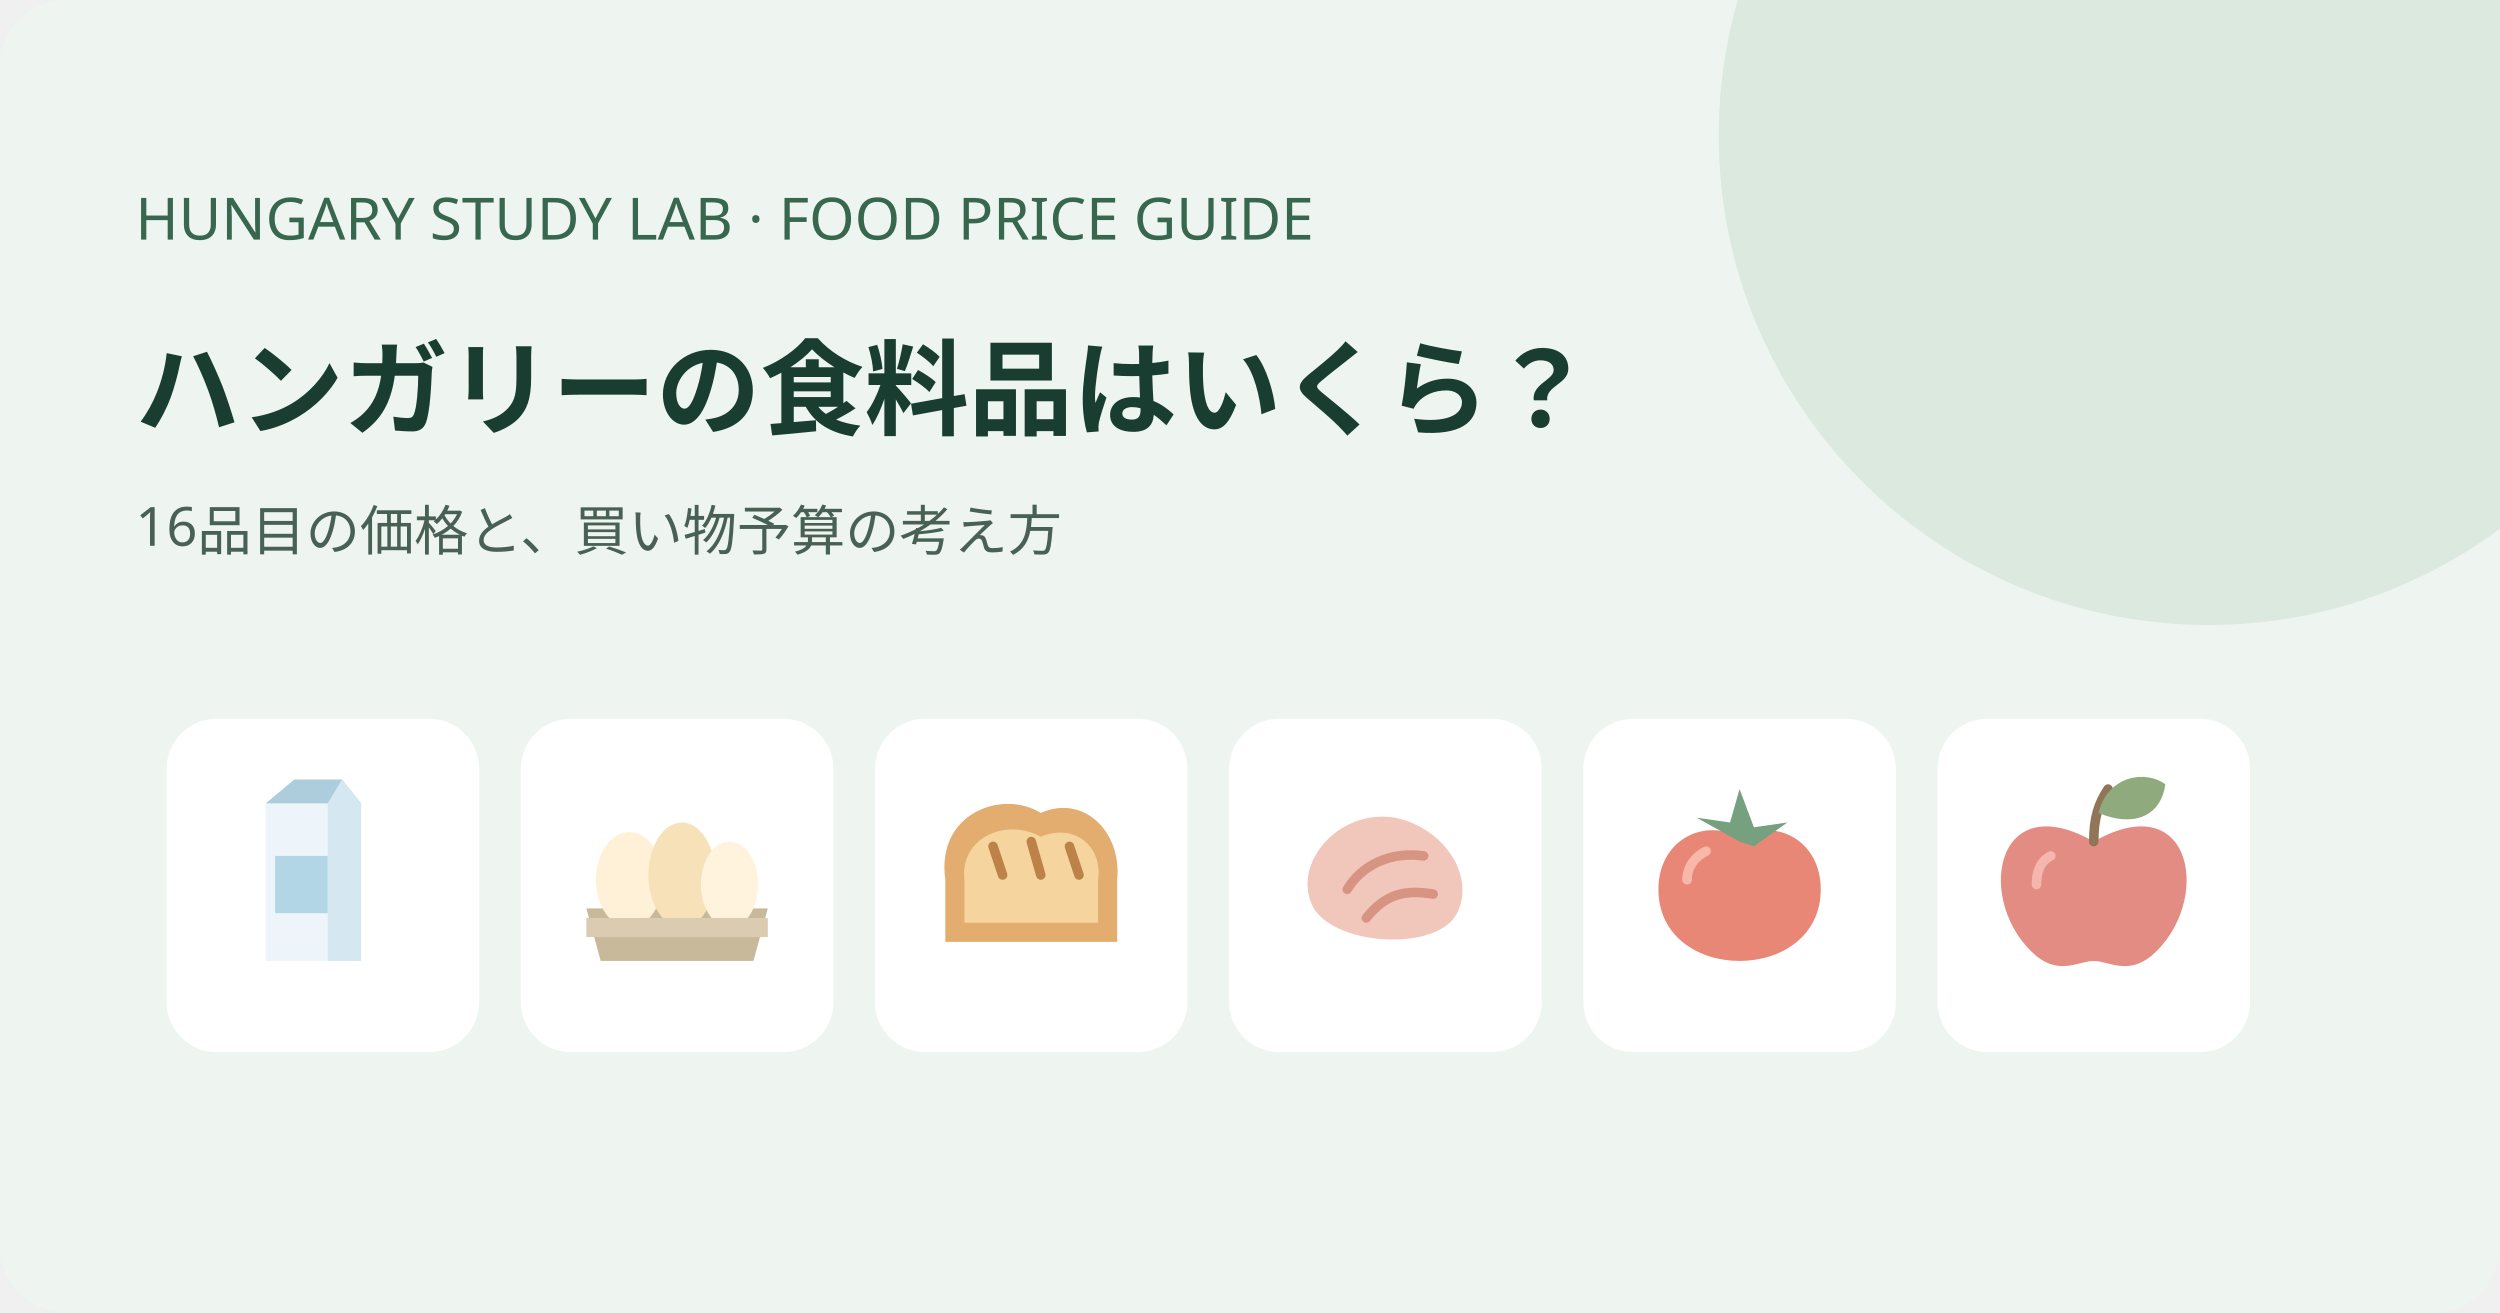
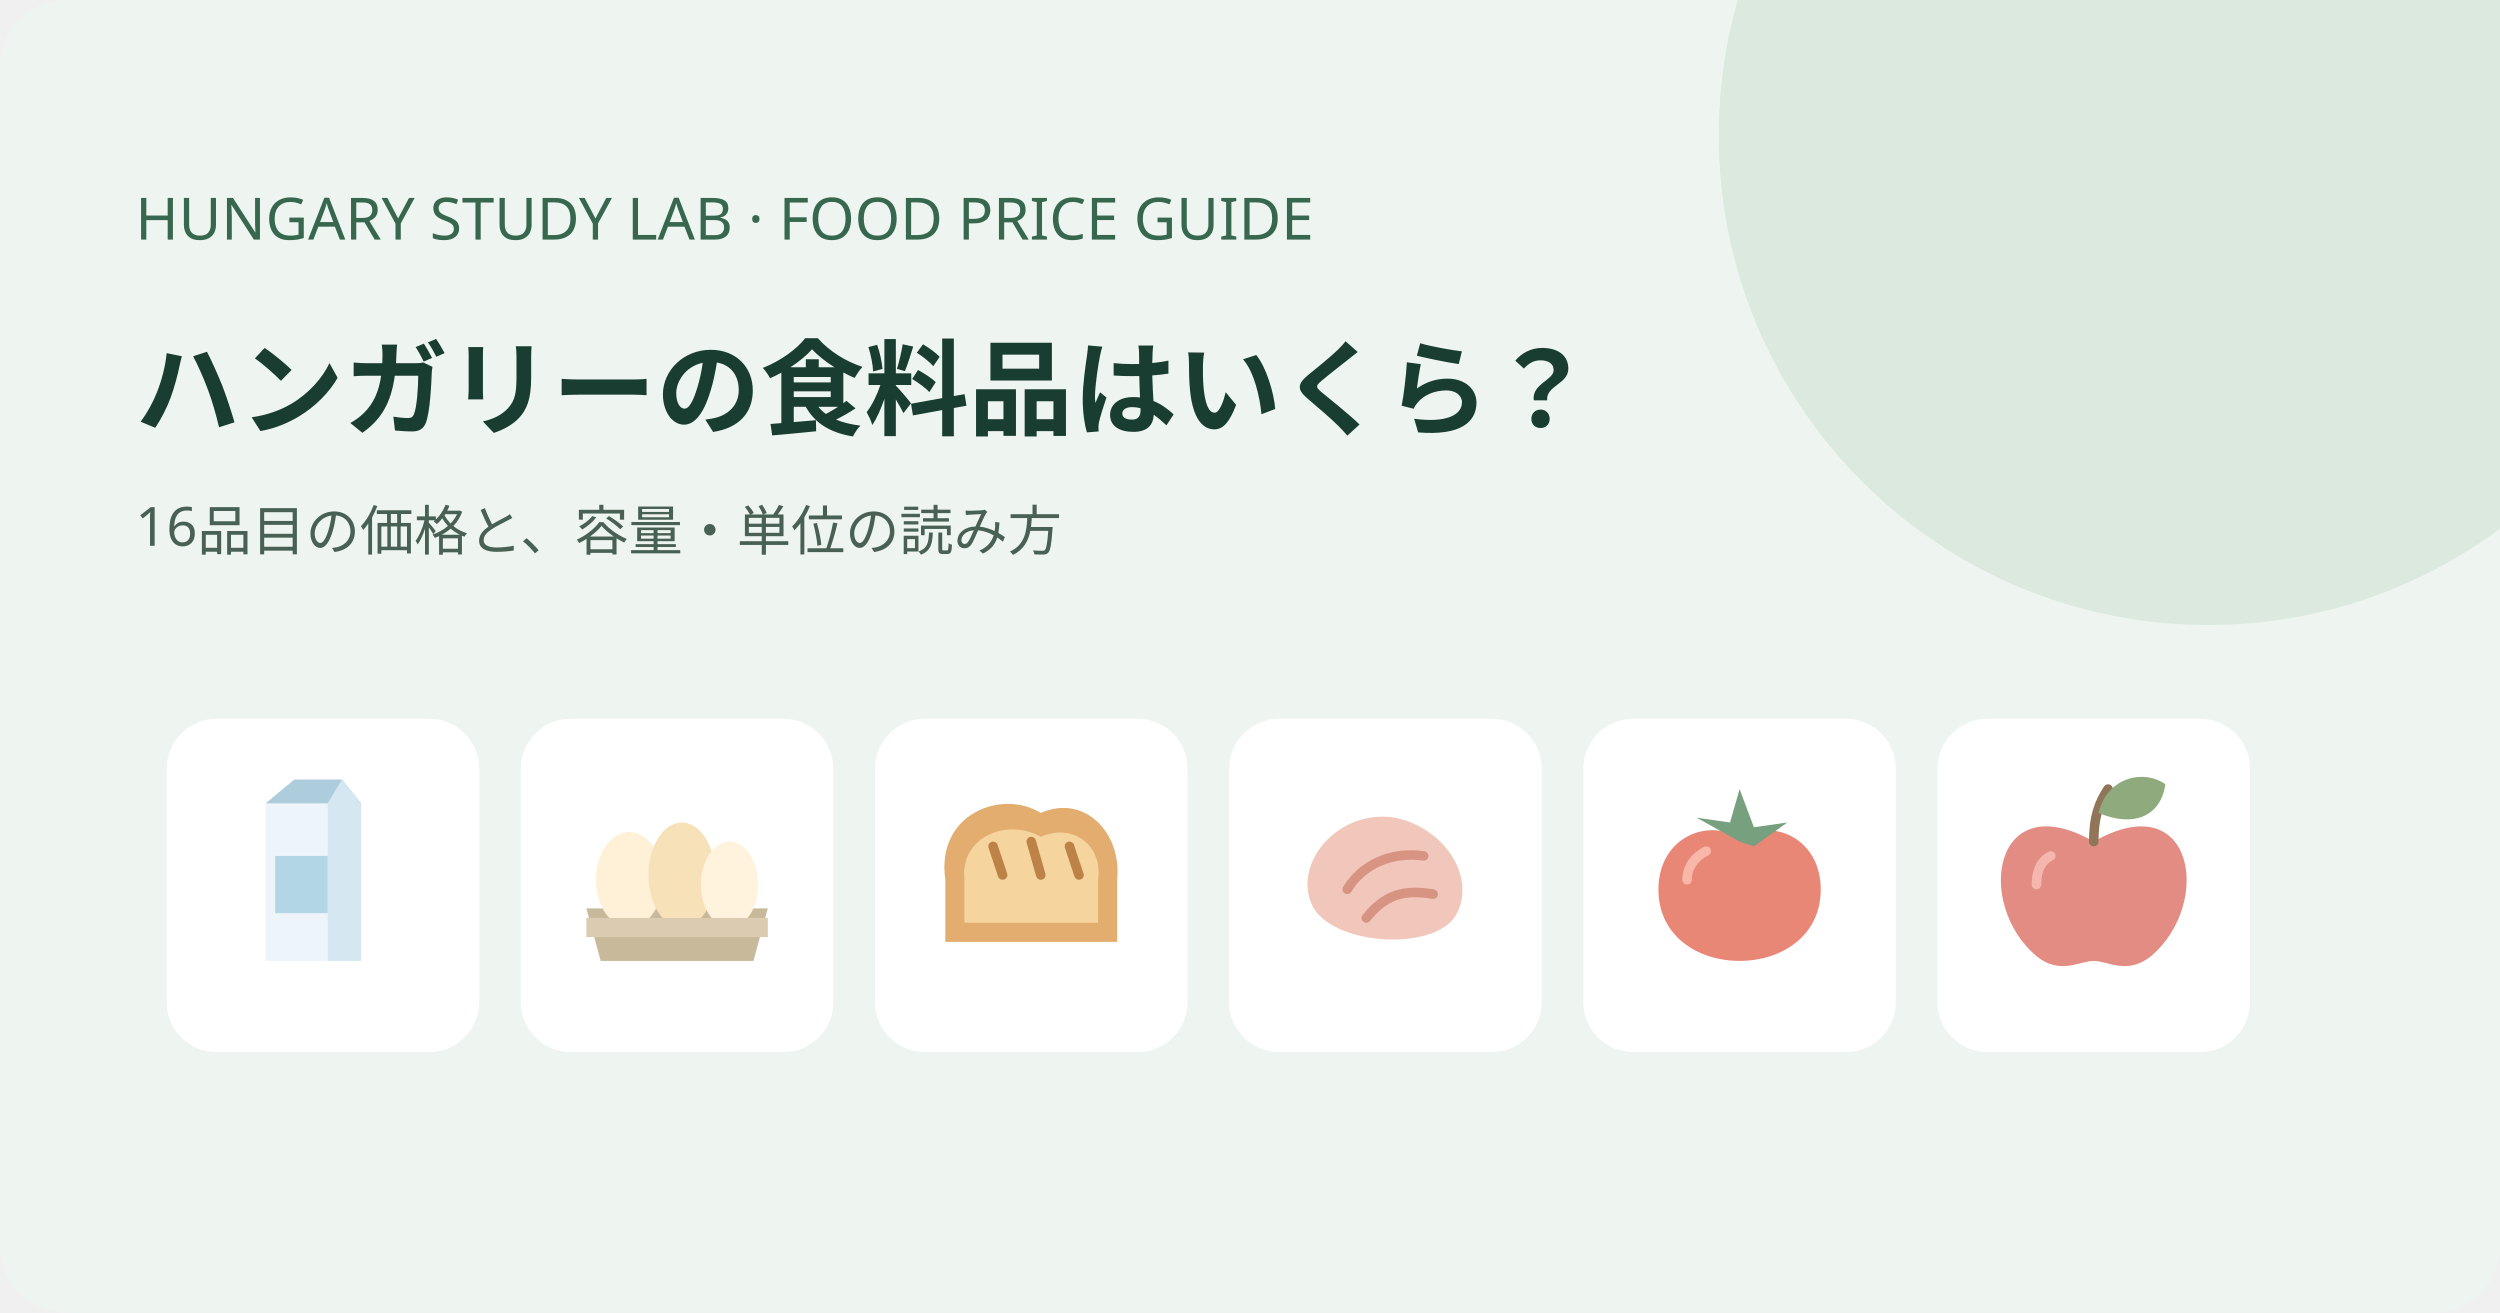
<svg xmlns="http://www.w3.org/2000/svg" width="1200" height="630" viewBox="0 0 1200 630">
  <rect width="1200" height="630" rx="32" fill="#eef5f0" />
  <circle cx="1060" cy="65" r="235" fill="#dbe9de" />
  <text x="65" y="115" font-family="sans-serif" font-size="28" fill="#38674f">HUNGARY STUDY LAB · FOOD PRICE GUIDE</text>
  <text x="65" y="205" font-family="sans-serif" font-size="50" font-weight="bold" fill="#193d31">ハンガリーの食料品はいくら？</text>
-   <text x="65" y="262" font-family="sans-serif" font-size="26" fill="#486154">16品目の価格と、買い物予算の考え方</text>
+   <text x="65" y="262" font-family="sans-serif" font-size="26" fill="#486154">16品目の価格と、容量・単位の読み方</text>
  <rect x="80" y="345" width="150" height="160" rx="24" fill="white" />
  <svg x="100" y="365" viewBox="0 0 48 48" class="foodIcon" width="110" height="110" aria-hidden="true" focusable="false" stroke-linecap="round" stroke-linejoin="round" stroke-width="2">
    <path fill="#edf5fa" d="M12 9h20v33H12z" />
    <path fill="#adcddd" d="m12 9 6-5h10l4 5z" />
    <path fill="#d5e8f1" d="m28 4 4 5v33h-7V9z" />
    <path fill="#b3d6e7" d="M14 20h11v12H14z" />
  </svg>
  <rect x="250" y="345" width="150" height="160" rx="24" fill="white" />
  <svg x="270" y="365" viewBox="0 0 48 48" class="foodIcon" width="110" height="110" aria-hidden="true" focusable="false" stroke-linecap="round" stroke-linejoin="round" stroke-width="2">
    <path fill="#c9b99b" d="M5 31h38l-3 11H8z" />
    <ellipse fill="#fff1d7" cx="14" cy="25" rx="7" ry="10" />
    <ellipse fill="#f7e1b8" cx="25" cy="24" rx="7" ry="11" />
    <ellipse fill="#fff3de" cx="35" cy="26" rx="6" ry="9" />
    <path fill="#dbcbb0" d="M5 33h38v4H5z" />
  </svg>
  <rect x="420" y="345" width="150" height="160" rx="24" fill="white" />
  <svg x="440" y="365" viewBox="0 0 48 48" class="foodIcon" width="110" height="110" aria-hidden="true" focusable="false" stroke-linecap="round" stroke-linejoin="round" stroke-width="2">
    <path fill="#e2ad6e" d="M6 25c-2-14 12-19 20-14 9-4 17 4 16 14v13H6z" />
    <path fill="#f5d49e" d="M10 25c-1-9 9-13 16-9 7-3 13 2 12 9v9H10z" />
    <path d="m16 18 2 6m6-7 2 7m6-6 2 6" stroke="#bd8248" fill="none" />
  </svg>
  <rect x="590" y="345" width="150" height="160" rx="24" fill="white" />
  <svg x="610" y="365" viewBox="0 0 48 48" class="foodIcon" width="110" height="110" aria-hidden="true" focusable="false" stroke-linecap="round" stroke-linejoin="round" stroke-width="2">
    <path fill="#f1c7bb" d="M9 31c-5-9 5-21 17-19 10 2 17 12 13 20-4 8-25 7-30-1z" />
    <path d="M16 27c3-5 9-8 16-7M20 33c4-5 8-6 14-5" fill="none" stroke="#d89483" />
  </svg>
  <rect x="760" y="345" width="150" height="160" rx="24" fill="white" />
  <svg x="780" y="365" viewBox="0 0 48 48" class="foodIcon" width="110" height="110" aria-hidden="true" focusable="false" stroke-linecap="round" stroke-linejoin="round" stroke-width="2">
    <path fill="#e98776" d="M7 27c0-10 9-15 17-11 8-4 17 1 17 11 0 20-34 20-34 0z" />
    <path fill="#76a07e" d="m24 17-9-5 7 1 2-7 3 8 7-1-7 5z" />
    <path d="M13 25c0-3 2-5 4-6" stroke="#f8b7a8" fill="none" />
  </svg>
  <rect x="930" y="345" width="150" height="160" rx="24" fill="white" />
  <svg x="950" y="365" viewBox="0 0 48 48" class="foodIcon" width="110" height="110" aria-hidden="true" focusable="false" stroke-linecap="round" stroke-linejoin="round" stroke-width="2">
    <path fill="#e28c83" d="M24 17c-21-12-25 13-12 24 5 4 9 1 12 1s7 3 12-1c13-11 9-36-12-24z" />
    <path d="M24 17c0-5 1-8 3-11" stroke="#917558" fill="none" />
    <path fill="#8fab7d" d="M25 11c2-8 10-9 14-6-1 7-7 9-14 6z" />
    <path d="M12 26c0-3 1-5 3-6" stroke="#f5b6ae" fill="none" />
  </svg>
</svg>
